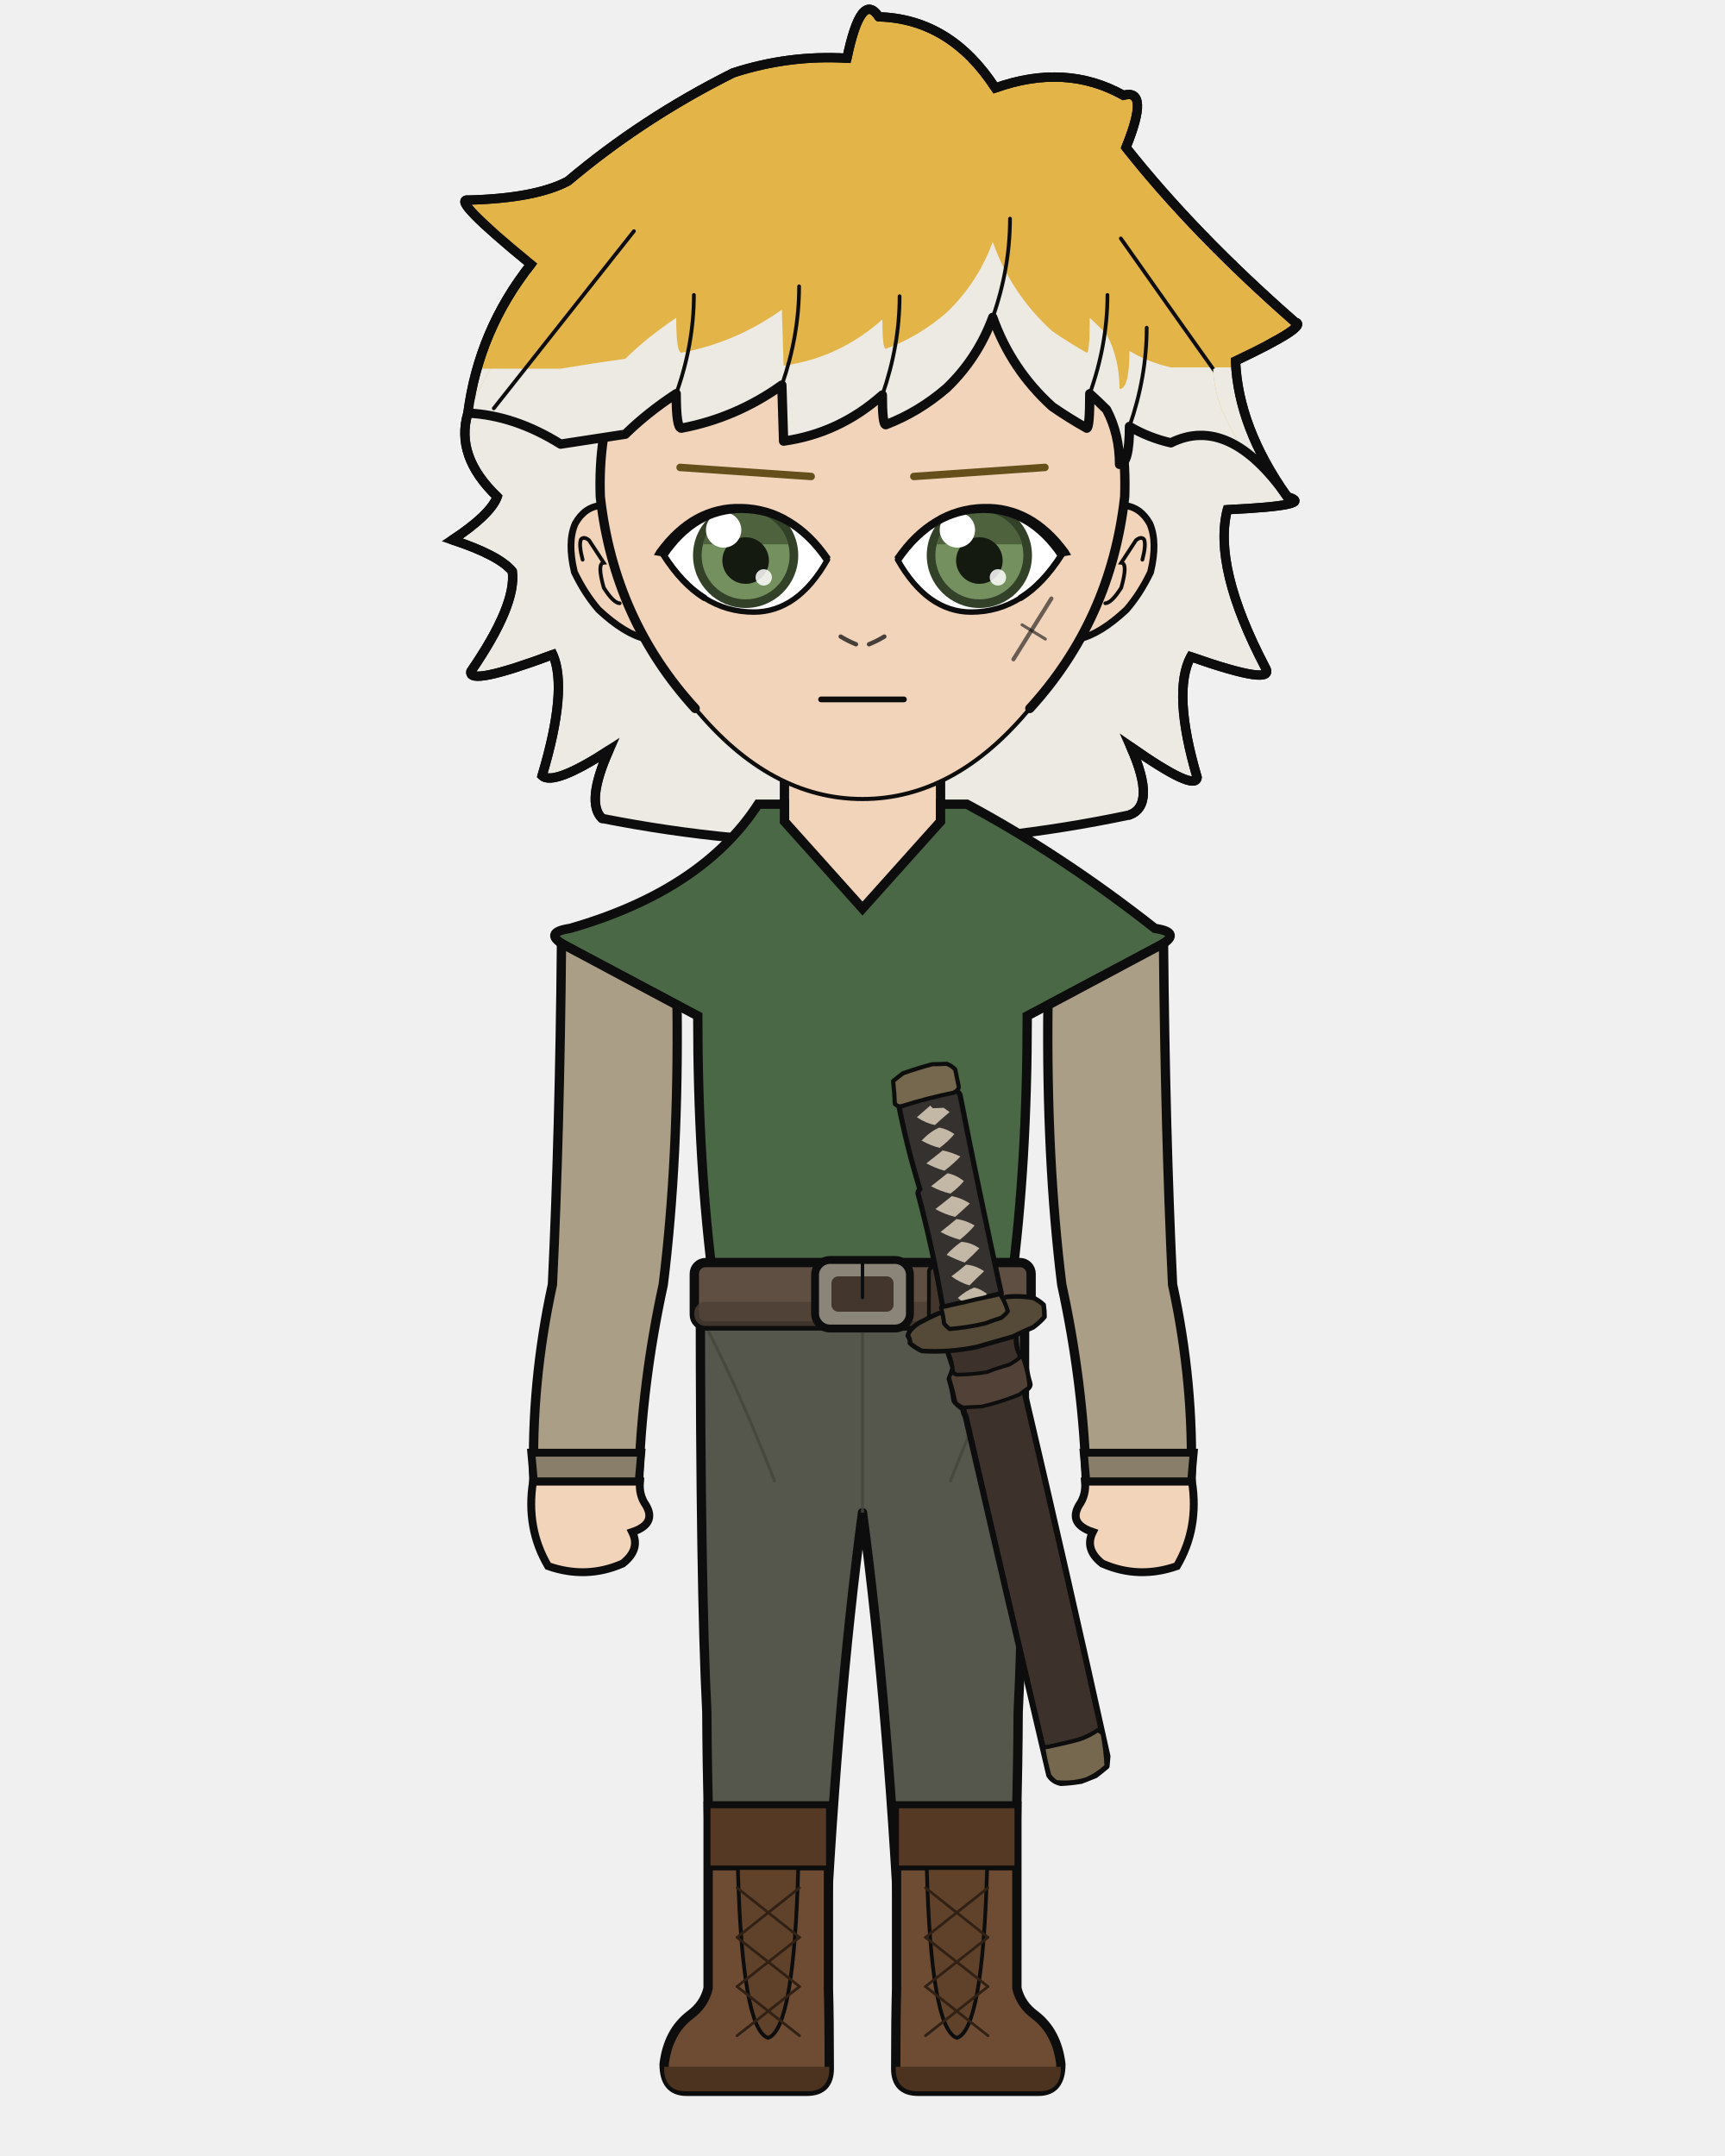
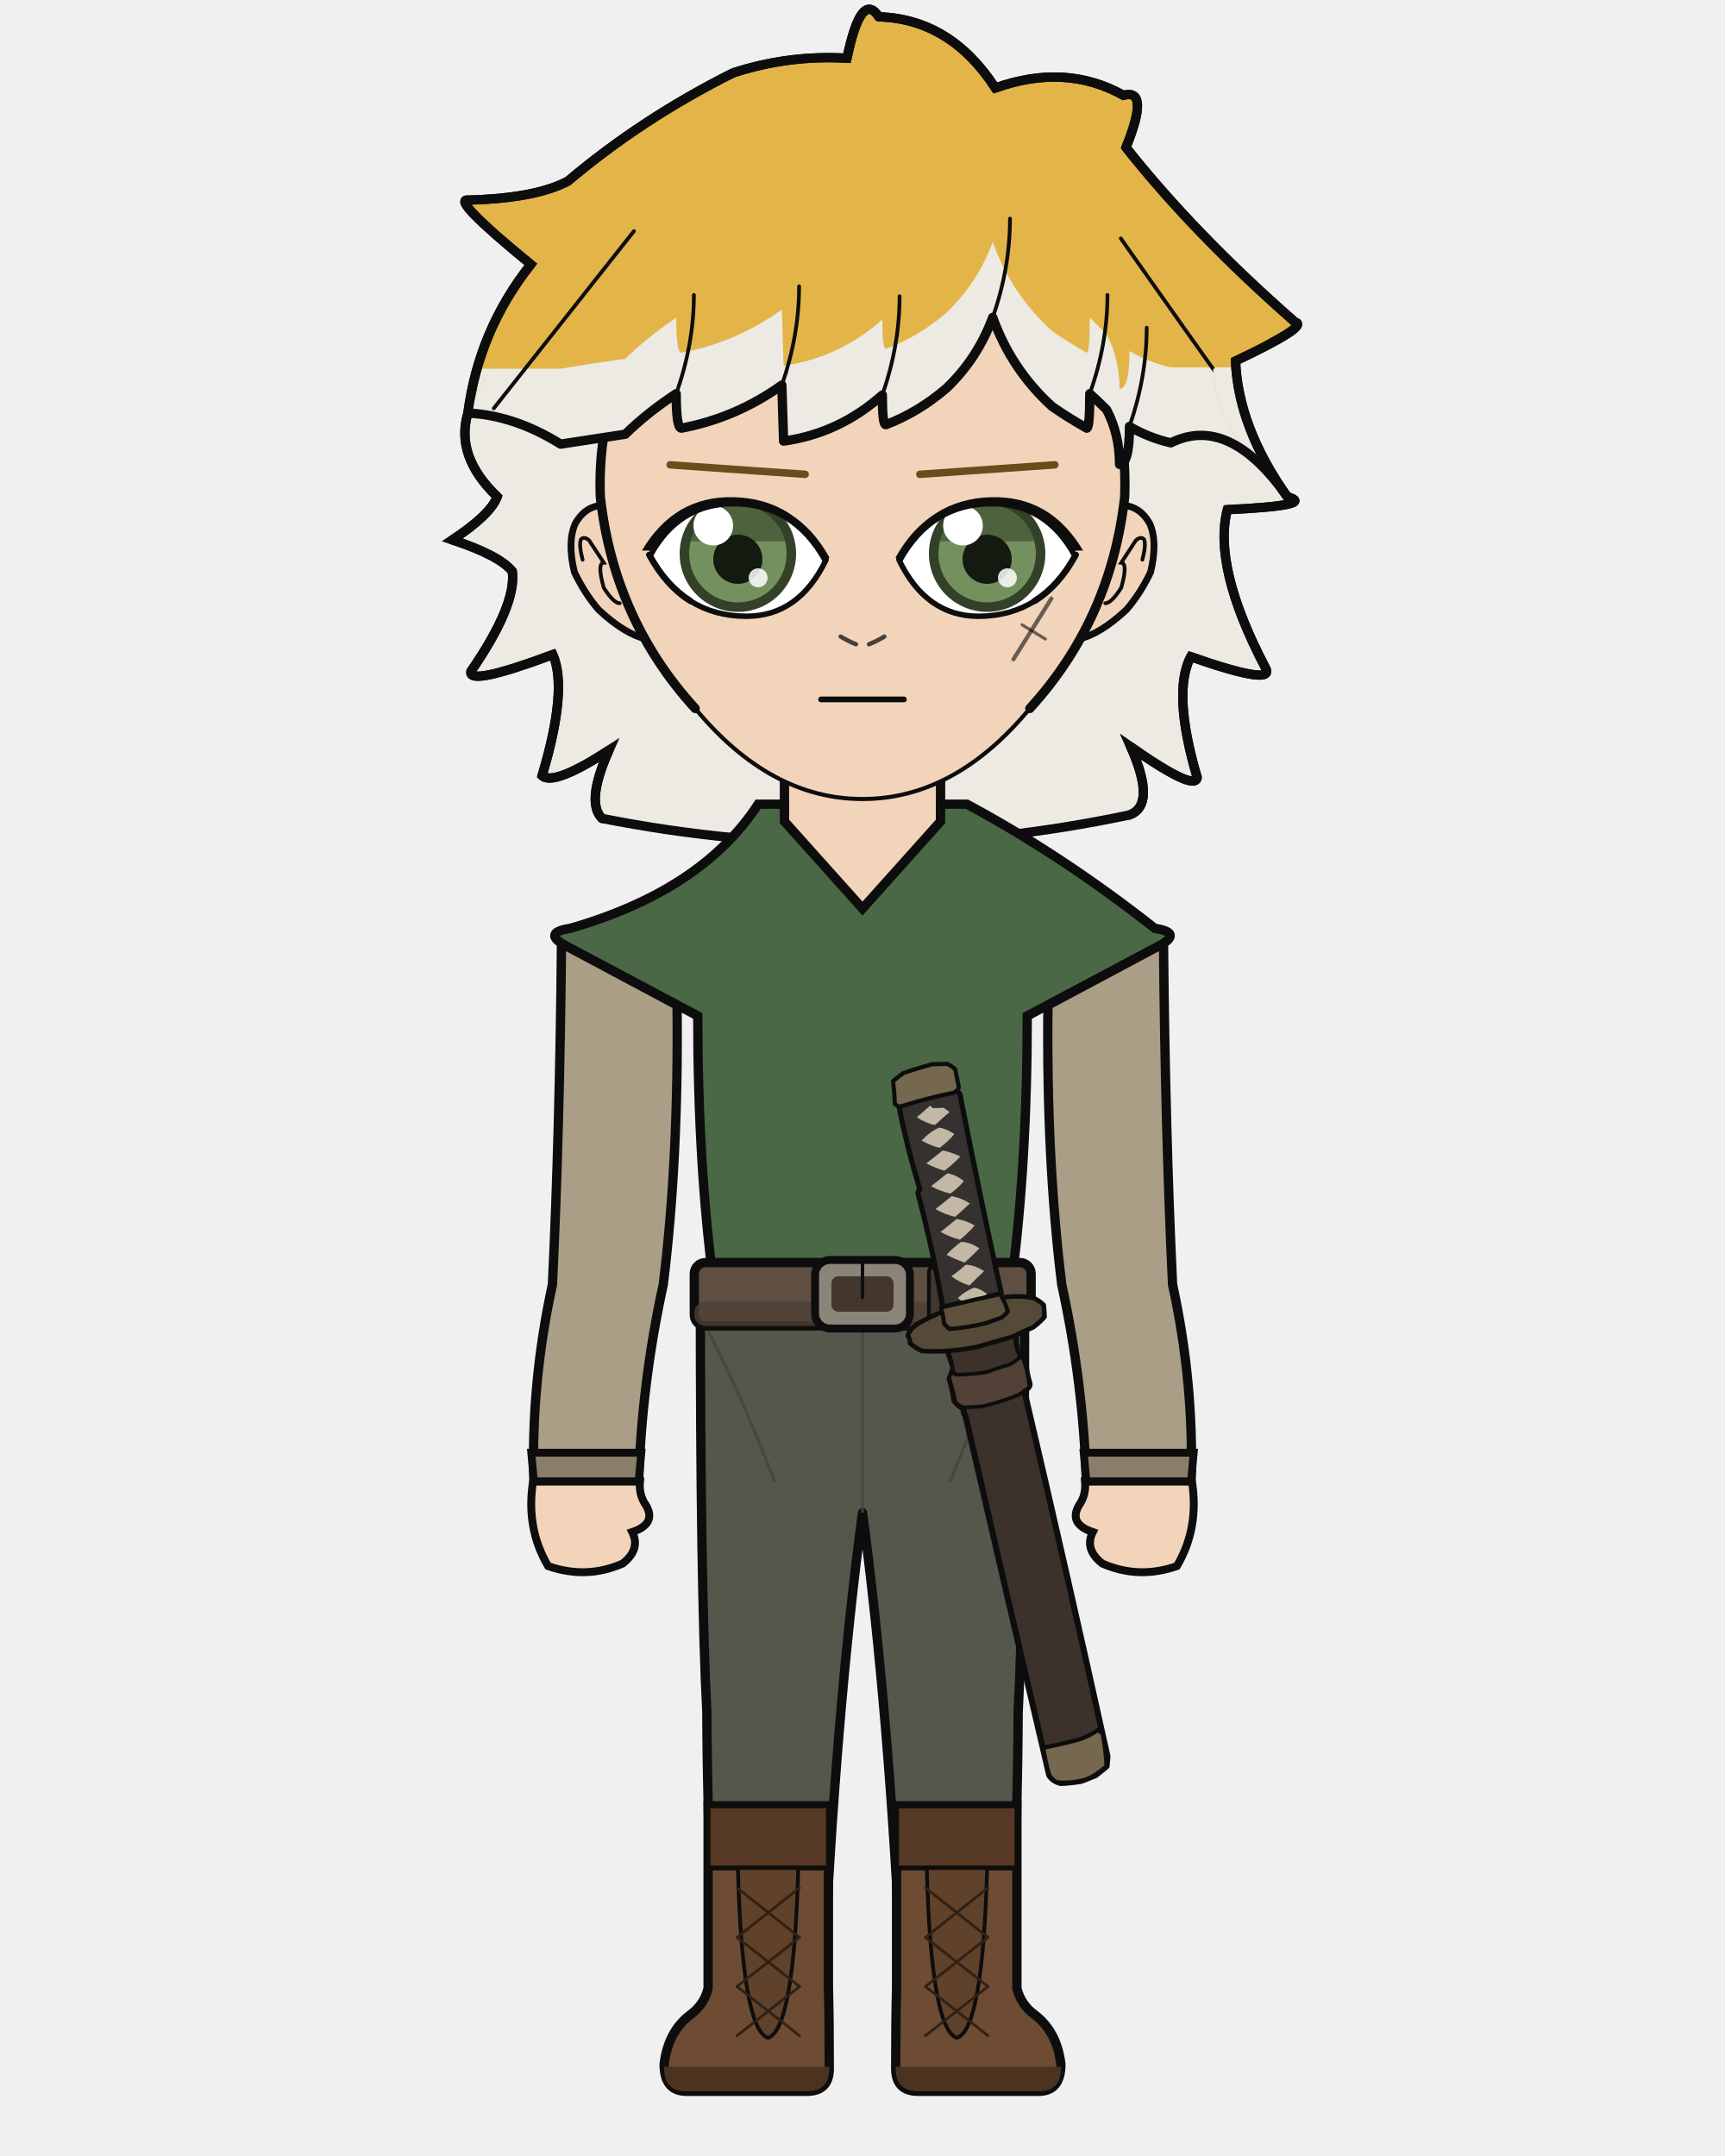
<svg xmlns="http://www.w3.org/2000/svg" width="400" height="500" viewBox="0 0 400 500">
  <defs>
    <clipPath id="hair-tips">
      <path d="M 84.5 85.5 Q 107.3 85.5 130.0 85.5 Q 137.8 84.2 145.0 83.2 Q 150.1 78.2 156.8 73.7 Q 156.8 81.8 158.0 81.8 Q 170.7 79.4 181.3 71.8 Q 181.5 78.3 181.7 84.8 Q 194.6 83.0 204.6 74.1 Q 204.6 80.9 205.4 80.9 Q 213.0 78.1 219.5 72.5 Q 226.7 65.6 230.2 56.1 Q 234.5 68.2 244.0 76.8 Q 247.9 79.5 252.0 81.8 Q 252.7 81.8 252.7 73.7 Q 254.7 75.6 256.6 77.5 Q 259.6 83.2 259.6 90.2 Q 261.9 90.2 261.9 81.4 Q 266.3 84.0 271.5 85.2 Q 293.5 85.2 315.5 85.2 Q 315.5 220.6 315.5 290.8 Q 200.0 290.8 84.5 290.8 Z" />
    </clipPath>
    <clipPath id="hair-front">
      <path d="M 108.5 95.8 Q 119.3 96.3 130.0 103.0 Q 137.8 101.8 145.0 100.7 Q 150.1 95.7 156.8 91.3 Q 156.8 99.3 158.0 99.3 Q 170.7 96.9 181.3 89.3 Q 181.5 95.8 181.7 102.3 Q 194.6 100.5 204.6 91.6 Q 204.6 98.5 205.4 98.5 Q 213.0 95.6 219.5 90.0 Q 226.7 83.1 230.2 73.6 Q 234.5 85.7 244.0 94.3 Q 247.9 97.0 252.0 99.3 Q 252.7 99.3 252.7 91.3 Q 254.7 93.1 256.6 95.0 Q 259.6 100.7 259.6 107.7 Q 261.9 107.7 261.9 98.9 Q 266.3 101.5 271.5 102.7 Q 285.0 96.0 298.5 115.2 Q 281.9 100.1 281.3 85.6 Q 297.5 77.9 294.2 77.1 Q 272.4 58.0 257.4 39.1 Q 262.7 26.1 256.8 27.7 Q 244.3 20.7 228.9 26.1 Q 219.1 11.0 203.6 10.6 Q 199.8 4.7 196.6 19.6 Q 183.9 18.8 171.8 22.8 Q 152.1 32.6 135.8 46.4 Q 128.8 50.2 114.0 50.5 Q 110.0 50.0 127.7 64.6 Q 116.4 78.9 108.5 95.8 Z" />
    </clipPath>
  </defs>
  <path d="M 139.6 189.8 Q 135.8 186.1 141.2 174.0 Q 128.4 182.3 125.7 179.9 Q 131.7 159.9 128.2 151.8 Q 108.4 159.2 109.2 155.7 Q 119.8 140.3 118.8 132.5 Q 115.8 128.8 104.9 125.2 Q 113.7 119.4 115.3 115.2 Q 105.5 105.8 108.5 95.8 Q 111.0 76.6 123.1 61.3 Q 104.3 45.9 108.6 46.4 Q 124.2 46.0 131.7 42.0 Q 149.0 27.4 170.0 16.9 Q 182.9 12.7 196.4 13.5 Q 199.7 -2.3 203.8 3.9 Q 220.4 4.4 230.8 20.4 Q 247.1 14.6 260.5 22.1 Q 266.7 20.4 261.1 34.2 Q 277.0 54.3 300.3 74.7 Q 303.8 75.5 286.5 83.7 Q 287.1 99.1 298.5 115.2 Q 305.5 117.2 284.6 118.2 Q 281.2 131.5 293.4 154.8 Q 296.1 159.3 276.1 152.3 Q 271.8 160.6 277.6 180.3 Q 277.2 183.7 262.2 173.2 Q 268.2 186.7 261.9 189.0 Q 200.8 201.9 139.6 189.8 Z" fill="#e3b448" />
  <path d="M 139.6 189.8 Q 135.8 186.1 141.2 174.0 Q 128.4 182.3 125.7 179.9 Q 131.7 159.9 128.2 151.8 Q 108.4 159.2 109.2 155.7 Q 119.8 140.3 118.8 132.5 Q 115.8 128.8 104.9 125.2 Q 113.7 119.4 115.3 115.2 Q 105.5 105.8 108.5 95.8 Q 111.0 76.6 123.1 61.3 Q 104.3 45.9 108.6 46.4 Q 124.2 46.0 131.7 42.0 Q 149.0 27.4 170.0 16.9 Q 182.9 12.7 196.4 13.5 Q 199.7 -2.3 203.8 3.9 Q 220.4 4.4 230.8 20.4 Q 247.1 14.6 260.5 22.1 Q 266.7 20.4 261.1 34.2 Q 277.0 54.3 300.3 74.7 Q 303.8 75.5 286.5 83.7 Q 287.1 99.1 298.5 115.2 Q 305.5 117.2 284.6 118.2 Q 281.2 131.5 293.4 154.8 Q 296.1 159.3 276.1 152.3 Q 271.8 160.6 277.6 180.3 Q 277.2 183.7 262.2 173.2 Q 268.2 186.7 261.9 189.0 Q 200.8 201.9 139.6 189.8 Z" fill="#eceae3" clip-path="url(#hair-tips)" />
  <path d="M 139.6 189.8 Q 135.8 186.1 141.2 174.0 Q 128.4 182.3 125.7 179.9 Q 131.7 159.9 128.2 151.8 Q 108.4 159.2 109.2 155.7 Q 119.8 140.3 118.8 132.5 Q 115.8 128.8 104.9 125.2 Q 113.7 119.4 115.3 115.2 Q 105.5 105.8 108.5 95.8 Q 111.0 76.6 123.1 61.3 Q 104.3 45.9 108.6 46.4 Q 124.2 46.0 131.7 42.0 Q 149.0 27.4 170.0 16.9 Q 182.9 12.7 196.4 13.5 Q 199.7 -2.3 203.8 3.9 Q 220.4 4.4 230.8 20.4 Q 247.1 14.6 260.5 22.1 Q 266.7 20.4 261.1 34.2 Q 277.0 54.3 300.3 74.7 Q 303.8 75.5 286.5 83.7 Q 287.1 99.1 298.5 115.2 Q 305.5 117.2 284.6 118.2 Q 281.2 131.5 293.4 154.8 Q 296.1 159.3 276.1 152.3 Q 271.8 160.6 277.6 180.3 Q 277.2 183.7 262.2 173.2 Q 268.2 186.7 261.9 189.0 Q 200.8 201.9 139.6 189.8 Z" fill="none" stroke="#0d0d0d" stroke-width="2.16" stroke-linecap="round" stroke-linejoin="round" />
  <path d="M 181.9 199.2 Q 167.3 215.1 138.8 223.6 Q 134.5 224.9 134.5 229.2 Q 134.5 235.6 150.3 235.6 L 152.7 235.6 L 152.7 231.3 L 166.1 231.3 Q 166.1 269.9 169.8 297.9 Q 169.8 318.7 169.8 335.7 L 194.2 335.7 L 200.0 335.7 L 205.8 335.7 L 230.2 335.7 Q 230.2 318.7 230.2 297.9 Q 233.9 269.9 233.9 235.6 L 233.9 231.3 L 247.3 231.3 L 247.3 235.6 L 249.7 235.6 Q 265.5 235.6 265.5 229.2 Q 265.5 224.9 261.2 223.6 Q 240.6 206.9 218.1 199.2 Z" fill="#f2d4bb" stroke="#0d0d0d" stroke-width="2.16" />
  <rect x="181.9" y="172.5" width="36.3" height="38.0" rx="12.7" fill="#f2d4bb" />
  <line x1="181.9" y1="172.5" x2="181.9" y2="199.2" stroke="#0d0d0d" stroke-width="2.16" />
  <line x1="218.1" y1="172.5" x2="218.1" y2="199.2" stroke="#0d0d0d" stroke-width="2.16" />
  <path d="M 162.4 300.1 L 237.6 300.1 Q 237.6 367.9 236.1 397.0 Q 236.0 419.4 234.6 461.1 L 209.2 461.1 Q 206.2 397.0 200.0 350.8 Q 193.8 397.0 190.8 461.1 L 165.4 461.1 Q 164.0 419.4 163.9 397.0 Q 162.4 367.9 162.4 300.1 Z" fill="#55574c" stroke="#0d0d0d" stroke-width="2.16" stroke-linejoin="round" />
  <line x1="200.0" y1="306.2" x2="200.0" y2="350.8" stroke="#44463c" stroke-width="0.71" opacity="0.8" />
  <path d="M 164.0 308.2 Q 171.8 323.4 179.7 343.7" fill="none" stroke="#44463c" stroke-width="0.71" opacity="0.8" />
  <path d="M 236.0 308.2 Q 228.2 323.4 220.3 343.7" fill="none" stroke="#44463c" stroke-width="0.71" opacity="0.8" />
  <path d="M 192.1 418.8 L 192.1 461.1 Q 192.3 468.3 192.3 479.7 Q 192.3 485.0 187.1 485.0 L 159.2 485.0 Q 154.0 485.0 154.0 478.7 Q 154.9 471.2 160.0 467.3 Q 163.3 464.9 164.2 461.1 L 164.2 418.8 Z" fill="#6d4c33" stroke="#0d0d0d" stroke-width="2.16" />
  <path d="M 192.3 479.3 L 154.0 479.3 L 154.0 479.7 Q 154.0 485.0 159.2 485.0 L 187.1 485.0 Q 192.3 485.0 192.3 479.7 Z" fill="#4c3320" />
  <rect x="164.2" y="418.8" width="27.9" height="14.4" fill="#553924" stroke="#0d0d0d" stroke-width="1.11" />
  <path d="M 171.1 433.2 L 185.1 433.2 Q 184.1 470.7 178.1 472.6 Q 172.1 470.7 171.1 433.2 Z" fill="#604129" stroke="#0d0d0d" stroke-width="0.87" />
  <line x1="185.4" y1="437.8" x2="170.9" y2="449.3" stroke="#312115" stroke-width="0.63" stroke-linecap="round" />
  <line x1="170.9" y1="437.8" x2="185.4" y2="449.3" stroke="#312115" stroke-width="0.63" stroke-linecap="round" />
  <line x1="185.4" y1="449.3" x2="170.9" y2="460.7" stroke="#312115" stroke-width="0.63" stroke-linecap="round" />
  <line x1="170.9" y1="449.3" x2="185.4" y2="460.7" stroke="#312115" stroke-width="0.63" stroke-linecap="round" />
  <line x1="185.4" y1="460.7" x2="170.9" y2="472.1" stroke="#312115" stroke-width="0.63" stroke-linecap="round" />
  <line x1="170.9" y1="460.7" x2="185.4" y2="472.1" stroke="#312115" stroke-width="0.63" stroke-linecap="round" />
  <path d="M 207.9 418.8 L 207.9 461.1 Q 207.7 468.3 207.7 479.7 Q 207.7 485.0 212.9 485.0 L 240.8 485.0 Q 246.0 485.0 246.0 478.7 Q 245.1 471.2 240.0 467.3 Q 236.7 464.9 235.8 461.1 L 235.8 418.8 Z" fill="#6d4c33" stroke="#0d0d0d" stroke-width="2.16" />
  <path d="M 207.7 479.3 L 246.0 479.3 L 246.0 479.7 Q 246.0 485.0 240.8 485.0 L 212.9 485.0 Q 207.7 485.0 207.7 479.7 Z" fill="#4c3320" />
  <rect x="207.9" y="418.8" width="27.9" height="14.4" fill="#553924" stroke="#0d0d0d" stroke-width="1.11" />
  <path d="M 214.9 433.2 L 228.9 433.2 Q 227.9 470.7 221.9 472.6 Q 215.9 470.7 214.9 433.2 Z" fill="#604129" stroke="#0d0d0d" stroke-width="0.87" />
  <line x1="229.1" y1="437.8" x2="214.6" y2="449.3" stroke="#312115" stroke-width="0.63" stroke-linecap="round" />
  <line x1="214.6" y1="437.8" x2="229.1" y2="449.3" stroke="#312115" stroke-width="0.63" stroke-linecap="round" />
  <line x1="229.1" y1="449.3" x2="214.6" y2="460.7" stroke="#312115" stroke-width="0.63" stroke-linecap="round" />
  <line x1="214.6" y1="449.3" x2="229.1" y2="460.7" stroke="#312115" stroke-width="0.63" stroke-linecap="round" />
  <line x1="229.1" y1="460.7" x2="214.6" y2="472.1" stroke="#312115" stroke-width="0.63" stroke-linecap="round" />
  <line x1="214.6" y1="460.7" x2="229.1" y2="472.1" stroke="#312115" stroke-width="0.63" stroke-linecap="round" />
  <path d="M 175.8 186.5 Q 162.8 206.5 132.2 215.3 Q 125.5 216.3 131.4 219.5 L 161.8 235.6 Q 161.8 269.9 165.5 297.9 Q 165.2 299.1 165.2 300.1 L 234.8 300.1 Q 234.8 299.1 234.5 297.9 Q 238.2 269.9 238.2 235.6 L 268.6 219.5 Q 274.5 216.3 267.8 215.3 Q 246.2 198.3 224.2 186.5 L 218.1 186.5 L 218.1 190.5 L 200.0 210.7 L 181.9 190.5 L 181.9 186.5 Z" fill="#4a6845" stroke="#0d0d0d" stroke-width="2.16" />
  <rect x="161.0" y="292.8" width="78.1" height="14.7" rx="2.6" fill="#5f4f42" stroke="#0d0d0d" stroke-width="2.16" />
  <rect x="161.0" y="301.9" width="78.1" height="5.6" rx="2.6" fill="#4c3e33" opacity="0.8" />
  <rect x="189.0" y="292.2" width="22.0" height="15.9" rx="3.5" fill="#8a8578" stroke="#0d0d0d" stroke-width="1.83" />
  <rect x="192.8" y="296.0" width="14.4" height="8.2" rx="1.6" fill="#42362d" />
  <line x1="200.0" y1="292.2" x2="200.0" y2="300.9" stroke="#0d0d0d" stroke-width="0.79" stroke-linecap="round" />
  <rect x="215.4" y="293.9" width="3.2" height="12.3" rx="1.0" fill="#42362d" stroke="#0d0d0d" stroke-width="0.87" />
  <path d="M 250.7 413.0 Q 248.3 413.4 246.0 413.5 Q 244.2 413.1 243.3 411.7 Q 233.4 369.7 223.9 328.4 Q 223.4 327.6 223.4 326.7 Q 221.9 325.7 221.3 324.8 Q 221.0 322.3 220.2 319.8 Q 220.8 318.4 221.1 317.2 Q 220.5 315.4 219.9 313.6 Q 220.4 313.1 221.0 312.7 Q 224.2 312.4 227.5 311.8 Q 231.0 310.9 234.4 309.5 Q 235.0 309.4 235.5 310.0 Q 235.5 311.9 236.0 313.9 Q 236.8 314.4 237.7 314.9 Q 237.8 317.9 238.7 320.8 Q 239.0 321.6 237.5 322.5 Q 247.4 364.7 256.8 407.3 Q 256.7 408.5 256.6 409.6 Q 255.3 410.7 254.0 411.7 Q 252.4 412.3 250.7 413.0 Z" fill="#3c322b" stroke="#0d0d0d" stroke-width="1.40" stroke-linejoin="round" />
  <path d="M 235.5 310.0 Q 235.3 312.1 236.3 314.1 Q 236.6 315.1 235.5 316.2 Q 231.2 317.9 227.0 319.1 Q 225.1 319.2 223.1 319.3 Q 222.0 319.1 221.0 318.3 Q 220.9 315.9 219.9 313.6 Q 220.4 313.1 221.0 312.7 Q 224.2 312.4 227.5 311.8 Q 231.0 310.9 234.4 309.5 Q 235.0 309.4 235.5 310.0 Z" fill="#3c322b" stroke="#0d0d0d" stroke-width="0.86" stroke-linejoin="round" />
  <path d="M 237.0 314.4 Q 238.4 318.0 238.7 321.7 Q 237.5 322.5 236.4 323.4 Q 232.0 325.2 227.6 326.2 Q 225.5 326.3 223.4 326.4 Q 222.5 326.1 221.6 325.3 Q 221.0 322.5 220.2 319.8 Q 219.9 319.0 221.0 318.3 Q 221.3 318.6 221.7 318.8 Q 225.3 318.8 228.9 318.2 Q 231.4 317.2 234.0 316.5 Q 235.5 315.7 237.0 314.4 Z" fill="#514137" stroke="#0d0d0d" stroke-width="0.86" stroke-linejoin="round" />
  <path d="M 254.6 401.2 Q 255.2 401.6 255.7 402.0 Q 256.4 405.8 256.6 409.6 Q 254.1 411.8 251.8 412.7 Q 248.3 413.7 244.9 413.3 Q 243.8 412.5 243.3 411.7 Q 242.4 408.5 241.9 405.3 Q 246.1 404.5 250.2 403.4 Q 252.4 402.7 254.6 401.2 Z" fill="#76684f" stroke="#0d0d0d" stroke-width="0.97" stroke-linejoin="round" />
  <path d="M 210.5 309.8 Q 210.8 308.3 213.1 306.8 Q 215.3 305.6 217.6 304.6 Q 218.5 304.3 219.4 305.1 Q 219.0 306.4 219.9 307.6 Q 222.4 307.5 224.9 307.4 Q 227.8 306.4 230.7 305.9 Q 231.9 305.3 232.9 304.7 Q 233.1 303.1 232.4 301.6 Q 232.4 301.2 233.2 300.8 Q 236.4 300.4 239.6 301.0 Q 240.8 301.5 242.0 302.6 Q 242.2 304.0 242.2 305.4 Q 241.3 306.5 239.6 307.8 Q 237.2 308.8 234.8 310.0 Q 230.6 311.2 226.4 312.4 Q 220.0 313.7 213.8 313.3 Q 212.4 312.7 211.0 311.5 Q 211.1 310.6 210.5 309.8 Z" fill="#554a37" stroke="#0d0d0d" stroke-width="1.08" stroke-linejoin="round" />
  <path d="M 221.6 252.8 Q 222.3 253.3 222.6 253.8 Q 227.1 276.8 232.2 300.0 Q 231.8 300.2 230.9 300.3 Q 225.4 301.6 219.7 302.9 Q 218.8 303.1 218.6 303.1 Q 216.3 289.6 212.9 276.9 Q 212.7 276.4 213.3 275.8 Q 210.4 266.3 208.5 256.8 Q 210.5 255.5 212.5 254.9 Q 217.0 254.1 221.6 252.8 Z" fill="#34312f" stroke="#0d0d0d" stroke-width="1.19" stroke-linejoin="round" />
  <path d="M 207.8 250.4 Q 208.5 249.8 209.3 249.2 Q 211.7 248.4 214.1 247.5 Q 214.8 247.5 215.5 247.4 Q 216.0 247.8 216.5 248.2 Q 215.9 248.7 215.4 249.1 Q 213.7 249.4 212.1 249.9 Q 211.0 250.5 209.9 251.4 Q 208.8 251.2 207.8 250.4 Z" fill="#c3b7a6" />
  <path d="M 220.2 257.9 Q 218.4 259.4 216.8 260.9 Q 214.7 260.5 212.6 259.1 Q 214.1 257.8 215.7 256.4 Q 216.0 256.7 216.3 257.0 Q 217.6 257.0 218.8 256.9 Q 219.5 257.4 220.2 257.9 Z" fill="#c3b7a6" />
  <path d="M 213.7 264.5 Q 215.7 262.4 217.8 261.5 Q 219.6 261.8 221.3 263.0 Q 220.0 264.6 217.9 266.2 Q 215.8 265.7 213.7 264.5 Z" fill="#c3b7a6" />
  <path d="M 214.8 269.8 Q 216.7 268.3 218.6 266.8 Q 220.6 267.2 222.7 268.2 Q 221.1 269.9 219.0 271.5 Q 216.9 270.9 214.8 269.8 Z" fill="#c3b7a6" />
  <path d="M 215.9 275.1 Q 217.8 273.6 219.7 272.1 Q 221.6 272.4 223.5 273.9 Q 222.3 275.4 220.4 276.8 Q 218.1 276.3 215.9 275.1 Z" fill="#c3b7a6" />
  <path d="M 216.9 280.4 Q 218.8 278.9 220.7 277.4 Q 222.9 277.8 224.9 279.1 Q 223.3 280.6 221.5 282.2 Q 219.2 281.7 216.9 280.4 Z" fill="#c3b7a6" />
  <path d="M 218.1 285.7 Q 220.0 284.2 221.8 282.7 Q 224.0 283.0 226.0 284.2 Q 224.7 285.8 222.6 287.5 Q 220.3 286.9 218.1 285.7 Z" fill="#c3b7a6" />
  <path d="M 219.5 291.0 Q 220.8 289.5 222.9 288.0 Q 225.1 288.1 227.1 289.5 Q 225.6 291.1 223.7 292.8 Q 221.6 292.1 219.5 291.0 Z" fill="#c3b7a6" />
  <path d="M 220.6 296.0 Q 222.4 294.7 224.0 293.3 Q 226.1 293.4 228.2 294.8 Q 226.5 296.4 224.8 298.1 Q 222.7 297.5 220.6 296.0 Z" fill="#c3b7a6" />
  <path d="M 228.9 300.1 Q 227.4 301.3 225.9 302.5 Q 224.7 302.4 223.5 302.1 Q 222.8 301.6 222.1 301.0 Q 224.0 299.3 225.9 298.6 Q 227.4 298.9 228.9 300.1 Z" fill="#c3b7a6" />
  <path d="M 233.7 304.1 Q 233.2 304.8 232.2 305.6 Q 230.3 306.2 228.5 306.9 Q 224.3 307.9 220.2 308.2 Q 219.3 307.5 218.9 306.9 Q 218.8 305.3 218.2 303.2 Q 219.3 303.0 220.4 302.7 Q 223.3 302.1 226.5 301.3 Q 227.6 301.1 228.8 300.8 Q 230.4 300.5 231.9 300.1 Q 233.1 302.0 233.7 304.1 Z" fill="#5e523d" stroke="#0d0d0d" stroke-width="0.97" stroke-linejoin="round" />
  <path d="M 207.5 256.0 Q 207.4 253.4 207.1 250.7 Q 208.2 249.8 209.4 248.9 Q 212.8 247.7 216.2 246.8 Q 217.9 246.8 219.5 246.7 Q 220.6 247.1 221.5 248.0 Q 221.9 249.9 222.3 251.9 Q 222.5 252.6 221.2 253.4 Q 215.2 254.6 209.2 256.5 Q 208.3 256.8 207.5 256.0 Z" fill="#76684f" stroke="#0d0d0d" stroke-width="0.97" stroke-linejoin="round" />
  <path d="M 157.0 233.1 L 130.2 218.8 Q 129.8 262.3 128.1 297.9 Q 123.1 320.8 123.8 343.6 L 148.1 343.6 Q 148.8 320.8 153.8 297.9 Q 157.4 268.7 157.0 233.1 Z" fill="#ab9e86" stroke="#0d0d0d" stroke-width="2.16" />
  <path d="M 123.2 336.9 L 148.7 336.9 L 148.1 343.6 L 123.8 343.6 Z" fill="#897e69" stroke="#0d0d0d" stroke-width="1.83" />
  <path d="M 123.6 343.6 Q 121.9 354.4 127.1 363.2 Q 136.0 366.3 144.4 362.6 Q 148.6 359.3 146.6 355.3 Q 152.3 353.4 149.8 349.1 Q 148.1 346.7 148.4 343.6 Z" fill="#f2d4bb" stroke="#0d0d0d" stroke-width="1.83" />
  <path d="M 243.0 233.1 L 269.8 218.8 Q 270.2 262.3 271.9 297.9 Q 276.9 320.8 276.2 343.6 L 251.9 343.6 Q 251.2 320.8 246.2 297.9 Q 242.6 268.7 243.0 233.1 Z" fill="#ab9e86" stroke="#0d0d0d" stroke-width="2.16" />
  <path d="M 251.3 336.9 L 276.8 336.9 L 276.2 343.6 L 251.9 343.6 Z" fill="#897e69" stroke="#0d0d0d" stroke-width="1.83" />
  <path d="M 276.4 343.6 Q 278.1 354.4 272.9 363.2 Q 264.0 366.3 255.6 362.6 Q 251.4 359.3 253.4 355.3 Q 247.7 353.4 250.2 349.1 Q 251.9 346.7 251.6 343.6 Z" fill="#f2d4bb" stroke="#0d0d0d" stroke-width="1.83" />
  <path d="M 139.5 117.2 Q 135.6 117.5 133.4 121.4 Q 131.5 125.7 133.2 132.7 Q 135.6 137.7 138.8 141.4 Q 144.9 147.1 149.9 148.2 Z" fill="#f2d4bb" />
  <path d="M 139.5 117.2 Q 135.6 117.5 133.4 121.4 Q 131.5 125.7 133.2 132.7 Q 135.6 137.7 138.8 141.4 Q 144.9 147.1 149.9 148.2" fill="none" stroke="#0d0d0d" stroke-width="1.58" stroke-linecap="round" />
  <path d="M 135.1 129.8 Q 134.2 126.4 134.7 125.1 Q 135.4 124.3 136.6 125.3 Q 138.2 127.7 140.0 130.5 Q 138.4 130.6 140.0 136.3 Q 142.3 139.9 143.7 139.9" fill="none" stroke="#0d0d0d" stroke-width="0.87" stroke-linecap="round" />
  <path d="M 260.5 117.2 Q 264.4 117.5 266.6 121.4 Q 268.5 125.7 266.8 132.7 Q 264.4 137.7 261.2 141.4 Q 255.1 147.1 250.1 148.2 Z" fill="#f2d4bb" />
  <path d="M 260.5 117.2 Q 264.4 117.5 266.6 121.4 Q 268.5 125.7 266.8 132.7 Q 264.4 137.7 261.2 141.4 Q 255.1 147.1 250.1 148.2" fill="none" stroke="#0d0d0d" stroke-width="1.58" stroke-linecap="round" />
  <path d="M 264.9 129.8 Q 265.8 126.4 265.3 125.1 Q 264.6 124.3 263.4 125.3 Q 261.8 127.7 260.0 130.5 Q 261.6 130.6 260.0 136.3 Q 257.7 139.9 256.3 139.9" fill="none" stroke="#0d0d0d" stroke-width="0.87" stroke-linecap="round" />
  <path d="M 200.0 47.9 Q 225.6 47.9 243.7 67.6 Q 261.8 87.3 260.8 115.2 Q 257.6 143.7 238.8 164.3 Q 221.4 185.3 200.0 185.3 Q 178.6 185.3 161.2 164.3 Q 142.4 143.7 139.2 115.2 Q 138.2 87.3 156.3 67.6 Q 174.4 47.9 200.0 47.9 Z" fill="#f2d4bb" />
  <path d="M 161.2 164.3 Q 142.4 143.7 139.2 115.2 Q 138.2 87.3 156.3 67.6 Q 174.4 47.9 200.0 47.9 Q 225.6 47.9 243.7 67.6 Q 261.8 87.3 260.8 115.2 Q 257.6 143.7 238.8 164.3" fill="none" stroke="#0d0d0d" stroke-width="2.16" stroke-linecap="round" />
  <path d="M 238.8 164.3 Q 221.4 185.3 200.0 185.3 Q 178.6 185.3 161.2 164.3" fill="none" stroke="#0d0d0d" stroke-width="0.95" stroke-linecap="round" />
-   <line x1="188.1" y1="110.5" x2="157.7" y2="108.4" stroke="#664f1b" stroke-width="1.73" stroke-linecap="round" />
+   <line x1="186.7" y1="110.0" x2="155.4" y2="107.8" stroke="#664f1b" stroke-width="1.73" stroke-linecap="round" />
  <defs>
    <clipPath id="eye-l">
-       <path d="M 191.9 129.8 Q 183.9 118.1 171.9 118.1 Q 161.1 118.1 153.9 128.7 Q 162.3 141.9 174.8 141.9 Q 185.0 141.9 191.9 129.8 Z" />
+       <path d="M 191.6 129.8 Q 184.2 116.5 170.0 116.5 Q 157.2 116.5 150.6 128.7 Q 158.3 142.9 173.1 142.9 Q 185.3 142.9 191.6 129.8 Z" />
    </clipPath>
  </defs>
-   <path d="M 191.9 129.8 Q 183.9 118.1 171.9 118.1 Q 161.1 118.1 153.9 128.7 Q 162.3 141.9 174.8 141.9 Q 185.0 141.9 191.9 129.8 Z" fill="white" stroke="none" />
+   <path d="M 191.6 129.8 Q 184.2 116.5 170.0 116.5 Q 157.2 116.5 150.6 128.7 Q 158.3 142.9 173.1 142.9 Q 185.3 142.9 191.6 129.8 Z" fill="white" stroke="none" />
  <g clip-path="url(#eye-l)">
-     <circle cx="172.9" cy="128.8" r="12.2" fill="#334129" />
-     <circle cx="172.9" cy="128.8" r="10.2" fill="#74905e" />
-     <path d="M 162.96 126.22 A 10.23 10.23 0 0 1 182.78 126.22 Z" fill="#4d623d" />
-     <circle cx="172.9" cy="130.0" r="5.4" fill="#141a10" />
-     <circle cx="167.8" cy="122.9" r="4.1" fill="white" />
-     <circle cx="177.1" cy="133.9" r="1.9" fill="white" opacity="0.85" />
+     <circle cx="171.1" cy="128.4" r="13.5" fill="#334129" />
+     <circle cx="171.1" cy="128.4" r="11.3" fill="#74905e" />
+     <path d="M 160.12 125.55 A 11.30 11.30 0 0 1 182.01 125.55 Z" fill="#4d623d" />
+     <circle cx="171.1" cy="129.7" r="5.7" fill="#141a10" />
+     <circle cx="165.4" cy="121.9" r="4.6" fill="white" />
+     <circle cx="175.8" cy="134.0" r="2.2" fill="white" opacity="0.85" />
  </g>
-   <path d="M 153.86 128.68 L 154.93 130.29 L 156.03 131.79 L 157.16 133.19 L 158.32 134.49 L 159.51 135.68 L 160.74 136.77 L 162.00 137.75 L 163.29 138.63 L 164.61 139.41 L 165.96 140.08 L 167.35 140.65 L 168.77 141.12 L 170.22 141.48 L 171.71 141.74 L 173.22 141.89 L 174.77 141.95 L 176.04 141.90 L 177.28 141.76 L 178.49 141.52 L 179.68 141.18 L 180.84 140.76 L 181.97 140.23 L 183.08 139.62 L 184.17 138.90 L 185.22 138.10 L 186.25 137.19 L 187.25 136.20 L 188.23 135.10 L 189.18 133.91 L 190.11 132.63 L 191.00 131.25 L 191.88 129.78" fill="none" stroke="#0d0d0d" stroke-width="1.27" stroke-linecap="round" />
-   <path d="M 153.86 128.68 L 154.93 130.29 L 156.03 131.79 L 157.16 133.19 L 158.32 134.49 L 159.51 135.68 L 160.74 136.77 L 162.00 137.75 L 163.29 138.63" fill="none" stroke="#0d0d0d" stroke-width="1.47" stroke-linecap="round" />
-   <path d="M 192.62 129.25 L 191.59 127.81 L 190.52 126.45 L 189.41 125.17 L 188.26 123.99 L 187.09 122.91 L 185.87 121.91 L 184.63 121.01 L 183.35 120.19 L 182.05 119.44 L 180.71 118.79 L 179.33 118.23 L 177.92 117.77 L 176.47 117.40 L 174.99 117.12 L 173.47 116.94 L 171.92 116.86 L 170.50 116.86 L 169.11 116.95 L 167.74 117.13 L 166.39 117.41 L 165.06 117.77 L 163.75 118.22 L 162.48 118.76 L 161.22 119.39 L 160.00 120.11 L 158.81 120.92 L 157.64 121.82 L 156.51 122.80 L 155.40 123.88 L 154.33 125.03 L 153.29 126.28 L 152.30 127.57 L 151.63 128.71 L 154.61 129.22 L 155.52 127.95 L 156.44 126.78 L 157.38 125.69 L 158.35 124.69 L 159.34 123.77 L 160.36 122.93 L 161.40 122.18 L 162.47 121.50 L 163.56 120.91 L 164.67 120.39 L 165.81 119.96 L 166.98 119.60 L 168.17 119.33 L 169.39 119.13 L 170.64 119.01 L 171.92 118.97 L 173.34 119.02 L 174.73 119.15 L 176.08 119.37 L 177.41 119.67 L 178.70 120.07 L 179.97 120.55 L 181.21 121.12 L 182.42 121.78 L 183.60 122.52 L 184.75 123.36 L 185.88 124.29 L 186.98 125.31 L 188.06 126.41 L 189.11 127.62 L 190.13 128.91 L 191.13 130.31 Z" fill="#0d0d0d" stroke="none" />
-   <line x1="211.9" y1="110.5" x2="242.3" y2="108.4" stroke="#664f1b" stroke-width="1.73" stroke-linecap="round" />
+   <path d="M 150.55 128.67 L 151.55 130.39 L 152.59 132.01 L 153.70 133.51 L 154.86 134.90 L 156.07 136.18 L 157.34 137.35 L 158.67 138.41 L 160.05 139.35 L 161.49 140.19 L 162.98 140.91 L 164.53 141.52 L 166.14 142.03 L 167.80 142.41 L 169.51 142.69 L 171.29 142.86 L 173.11 142.92 L 174.61 142.86 L 176.06 142.71 L 177.46 142.45 L 178.82 142.10 L 180.13 141.63 L 181.40 141.07 L 182.62 140.40 L 183.80 139.64 L 184.93 138.76 L 186.02 137.79 L 187.06 136.71 L 188.05 135.54 L 189.00 134.25 L 189.90 132.87 L 190.76 131.38 L 191.57 129.79" fill="none" stroke="#0d0d0d" stroke-width="1.27" stroke-linecap="round" />
+   <path d="M 150.55 128.67 L 151.55 130.39 L 152.59 132.01 L 153.70 133.51 L 154.86 134.90 L 156.07 136.18 L 157.34 137.35 L 158.67 138.41 L 160.05 139.35" fill="none" stroke="#0d0d0d" stroke-width="1.47" stroke-linecap="round" />
+   <path d="M 192.36 129.33 L 191.40 127.70 L 190.37 126.16 L 189.29 124.71 L 188.14 123.37 L 186.94 122.14 L 185.68 121.01 L 184.36 119.98 L 183.00 119.04 L 181.58 118.20 L 180.11 117.46 L 178.57 116.84 L 176.97 116.31 L 175.32 115.90 L 173.62 115.59 L 171.85 115.39 L 170.04 115.30 L 168.38 115.31 L 166.77 115.42 L 165.19 115.63 L 163.65 115.94 L 162.15 116.36 L 160.70 116.88 L 159.29 117.50 L 157.92 118.23 L 156.61 119.06 L 155.34 120.00 L 154.12 121.04 L 152.96 122.18 L 151.85 123.42 L 150.79 124.75 L 149.78 126.19 L 148.85 127.68 L 150.55 127.68 L 151.35 129.13 L 152.19 127.68 L 153.07 126.35 L 153.99 125.11 L 154.95 123.97 L 155.96 122.93 L 157.01 121.97 L 158.10 121.11 L 159.24 120.34 L 160.43 119.67 L 161.65 119.08 L 162.93 118.58 L 164.25 118.18 L 165.62 117.86 L 167.04 117.63 L 168.52 117.49 L 170.04 117.45 L 171.73 117.50 L 173.36 117.65 L 174.94 117.90 L 176.46 118.25 L 177.93 118.69 L 179.35 119.24 L 180.71 119.88 L 182.02 120.63 L 183.29 121.47 L 184.50 122.42 L 185.67 123.46 L 186.79 124.61 L 187.85 125.86 L 188.88 127.22 L 189.85 128.68 L 190.78 130.26 Z" fill="#0d0d0d" stroke="none" />
+   <line x1="213.3" y1="110.0" x2="244.6" y2="107.8" stroke="#664f1b" stroke-width="1.73" stroke-linecap="round" />
  <defs>
    <clipPath id="eye-r">
-       <path d="M 208.1 129.8 Q 216.1 118.1 228.1 118.1 Q 238.9 118.1 246.1 128.7 Q 237.7 141.9 225.2 141.9 Q 215.0 141.9 208.1 129.8 Z" />
+       <path d="M 208.4 129.8 Q 215.8 116.5 230.0 116.5 Q 242.8 116.5 249.4 128.7 Q 241.7 142.9 226.9 142.9 Q 214.7 142.9 208.4 129.8 Z" />
    </clipPath>
  </defs>
-   <path d="M 208.1 129.8 Q 216.1 118.1 228.1 118.1 Q 238.9 118.1 246.1 128.7 Q 237.7 141.9 225.2 141.9 Q 215.0 141.9 208.1 129.8 Z" fill="white" stroke="none" />
+   <path d="M 208.4 129.8 Q 215.8 116.5 230.0 116.5 Q 242.8 116.5 249.4 128.7 Q 241.7 142.9 226.9 142.9 Q 214.7 142.9 208.4 129.8 Z" fill="white" stroke="none" />
  <g clip-path="url(#eye-r)">
-     <circle cx="227.1" cy="128.8" r="12.2" fill="#334129" />
-     <circle cx="227.1" cy="128.8" r="10.2" fill="#74905e" />
-     <path d="M 217.22 126.22 A 10.23 10.23 0 0 1 237.04 126.22 Z" fill="#4d623d" />
-     <circle cx="227.1" cy="130.0" r="5.4" fill="#141a10" />
-     <circle cx="222.0" cy="122.9" r="4.1" fill="white" />
-     <circle cx="231.4" cy="133.9" r="1.9" fill="white" opacity="0.85" />
+     <circle cx="228.9" cy="128.4" r="13.5" fill="#334129" />
+     <circle cx="228.9" cy="128.4" r="11.3" fill="#74905e" />
+     <path d="M 217.99 125.55 A 11.30 11.30 0 0 1 239.88 125.55 Z" fill="#4d623d" />
+     <circle cx="228.9" cy="129.7" r="5.7" fill="#141a10" />
+     <circle cx="223.3" cy="121.9" r="4.6" fill="white" />
+     <circle cx="233.6" cy="134.0" r="2.2" fill="white" opacity="0.85" />
  </g>
-   <path d="M 246.14 128.68 L 245.07 130.29 L 243.97 131.79 L 242.84 133.19 L 241.68 134.49 L 240.49 135.68 L 239.26 136.77 L 238.00 137.75 L 236.71 138.63 L 235.39 139.41 L 234.04 140.08 L 232.65 140.65 L 231.23 141.12 L 229.78 141.48 L 228.29 141.74 L 226.78 141.89 L 225.23 141.95 L 223.96 141.90 L 222.72 141.76 L 221.51 141.52 L 220.32 141.18 L 219.16 140.76 L 218.03 140.23 L 216.92 139.62 L 215.83 138.90 L 214.78 138.10 L 213.75 137.19 L 212.75 136.20 L 211.77 135.10 L 210.82 133.91 L 209.89 132.63 L 209.00 131.25 L 208.12 129.78" fill="none" stroke="#0d0d0d" stroke-width="1.27" stroke-linecap="round" />
-   <path d="M 246.14 128.68 L 245.07 130.29 L 243.97 131.79 L 242.84 133.19 L 241.68 134.49 L 240.49 135.68 L 239.26 136.77 L 238.00 137.75 L 236.71 138.63" fill="none" stroke="#0d0d0d" stroke-width="1.47" stroke-linecap="round" />
-   <path d="M 207.38 129.25 L 208.41 127.81 L 209.48 126.45 L 210.59 125.17 L 211.74 123.99 L 212.91 122.91 L 214.13 121.91 L 215.37 121.01 L 216.65 120.19 L 217.95 119.44 L 219.29 118.79 L 220.67 118.23 L 222.08 117.77 L 223.53 117.40 L 225.01 117.12 L 226.53 116.94 L 228.08 116.86 L 229.50 116.86 L 230.89 116.95 L 232.26 117.13 L 233.61 117.41 L 234.94 117.77 L 236.25 118.22 L 237.52 118.76 L 238.78 119.39 L 240.00 120.11 L 241.19 120.92 L 242.36 121.82 L 243.49 122.80 L 244.60 123.88 L 245.67 125.03 L 246.71 126.28 L 247.70 127.57 L 248.37 128.71 L 245.39 129.22 L 244.48 127.95 L 243.56 126.78 L 242.62 125.69 L 241.65 124.69 L 240.66 123.77 L 239.64 122.93 L 238.60 122.18 L 237.53 121.50 L 236.44 120.91 L 235.33 120.39 L 234.19 119.96 L 233.02 119.60 L 231.83 119.33 L 230.61 119.13 L 229.36 119.01 L 228.08 118.97 L 226.66 119.02 L 225.27 119.15 L 223.92 119.37 L 222.59 119.67 L 221.30 120.07 L 220.03 120.55 L 218.79 121.12 L 217.58 121.78 L 216.40 122.52 L 215.25 123.36 L 214.12 124.29 L 213.02 125.31 L 211.94 126.41 L 210.89 127.62 L 209.87 128.91 L 208.87 130.31 Z" fill="#0d0d0d" stroke="none" />
+   <path d="M 249.45 128.67 L 248.45 130.39 L 247.41 132.01 L 246.30 133.51 L 245.14 134.90 L 243.93 136.18 L 242.66 137.35 L 241.33 138.41 L 239.95 139.35 L 238.51 140.19 L 237.02 140.91 L 235.47 141.52 L 233.86 142.03 L 232.20 142.41 L 230.49 142.69 L 228.71 142.86 L 226.89 142.92 L 225.39 142.86 L 223.94 142.71 L 222.54 142.45 L 221.18 142.10 L 219.87 141.63 L 218.60 141.07 L 217.38 140.40 L 216.20 139.64 L 215.07 138.76 L 213.98 137.79 L 212.94 136.71 L 211.95 135.54 L 211.00 134.25 L 210.10 132.87 L 209.24 131.38 L 208.43 129.79" fill="none" stroke="#0d0d0d" stroke-width="1.27" stroke-linecap="round" />
+   <path d="M 249.45 128.67 L 248.45 130.39 L 247.41 132.01 L 246.30 133.51 L 245.14 134.90 L 243.93 136.18 L 242.66 137.35 L 241.33 138.41 L 239.95 139.35" fill="none" stroke="#0d0d0d" stroke-width="1.47" stroke-linecap="round" />
+   <path d="M 207.64 129.33 L 208.60 127.70 L 209.63 126.16 L 210.71 124.71 L 211.86 123.37 L 213.06 122.14 L 214.32 121.01 L 215.64 119.98 L 217.00 119.04 L 218.42 118.20 L 219.89 117.46 L 221.43 116.84 L 223.03 116.31 L 224.68 115.90 L 226.38 115.59 L 228.15 115.39 L 229.96 115.30 L 231.62 115.31 L 233.23 115.42 L 234.81 115.63 L 236.35 115.94 L 237.85 116.36 L 239.30 116.88 L 240.71 117.50 L 242.08 118.23 L 243.39 119.06 L 244.66 120.00 L 245.88 121.04 L 247.04 122.18 L 248.15 123.42 L 249.21 124.75 L 250.22 126.19 L 251.15 127.68 L 249.45 127.68 L 248.65 129.13 L 247.81 127.68 L 246.93 126.35 L 246.01 125.11 L 245.05 123.97 L 244.04 122.93 L 242.99 121.97 L 241.90 121.11 L 240.76 120.34 L 239.57 119.67 L 238.35 119.08 L 237.07 118.58 L 235.75 118.18 L 234.38 117.86 L 232.96 117.63 L 231.48 117.49 L 229.96 117.45 L 228.27 117.50 L 226.64 117.65 L 225.06 117.90 L 223.54 118.25 L 222.07 118.69 L 220.65 119.24 L 219.29 119.88 L 217.98 120.63 L 216.71 121.47 L 215.50 122.42 L 214.33 123.46 L 213.21 124.61 L 212.15 125.86 L 211.12 127.22 L 210.15 128.68 L 209.22 130.26 Z" fill="#0d0d0d" stroke="none" />
  <path d="M 194.94 147.63 Q 196.71 148.70 198.49 149.41" fill="none" stroke="#0d0d0d" stroke-width="1.01" opacity="0.75" stroke-linecap="round" />
  <path d="M 205.06 147.63 Q 203.29 148.70 201.51 149.41" fill="none" stroke="#0d0d0d" stroke-width="1.01" opacity="0.75" stroke-linecap="round" />
  <path d="M 190.4 162.2 Q 200.0 162.2 209.6 162.2" fill="none" stroke="#0d0d0d" stroke-width="1.34" stroke-linecap="round" />
  <line x1="235.0" y1="152.9" x2="243.8" y2="138.8" stroke="#0d0d0d" stroke-width="0.95" stroke-linecap="round" opacity="0.6" />
  <line x1="237.0" y1="144.9" x2="242.4" y2="148.2" stroke="#0d0d0d" stroke-width="0.71" stroke-linecap="round" opacity="0.6" />
  <path d="M 108.5 95.8 Q 119.3 96.3 130.0 103.0 Q 137.8 101.8 145.0 100.7 Q 150.1 95.7 156.8 91.3 Q 156.8 99.3 158.0 99.3 Q 170.7 96.9 181.3 89.3 Q 181.5 95.8 181.7 102.3 Q 194.6 100.5 204.6 91.6 Q 204.6 98.5 205.4 98.5 Q 213.0 95.6 219.5 90.0 Q 226.7 83.1 230.2 73.6 Q 234.5 85.7 244.0 94.3 Q 247.9 97.0 252.0 99.3 Q 252.7 99.3 252.7 91.3 Q 254.7 93.1 256.6 95.0 Q 259.6 100.7 259.6 107.7 Q 261.9 107.7 261.9 98.9 Q 266.3 101.5 271.5 102.7 Q 285.0 96.0 298.5 115.2 Q 281.9 100.1 281.3 85.6 Q 297.5 77.9 294.2 77.1 Q 272.4 58.0 257.4 39.1 Q 262.7 26.1 256.8 27.7 Q 244.3 20.7 228.9 26.1 Q 219.1 11.0 203.6 10.6 Q 199.8 4.7 196.6 19.6 Q 183.9 18.8 171.8 22.8 Q 152.1 32.6 135.8 46.4 Q 128.8 50.2 114.0 50.5 Q 110.0 50.0 127.7 64.6 Q 116.4 78.9 108.5 95.8 Z" fill="#e3b448" />
  <path d="M 108.5 95.8 Q 119.3 96.3 130.0 103.0 Q 137.8 101.8 145.0 100.7 Q 150.1 95.7 156.8 91.3 Q 156.8 99.3 158.0 99.3 Q 170.7 96.9 181.3 89.3 Q 181.5 95.8 181.7 102.3 Q 194.6 100.5 204.6 91.6 Q 204.6 98.5 205.4 98.5 Q 213.0 95.6 219.5 90.0 Q 226.7 83.1 230.2 73.6 Q 234.5 85.7 244.0 94.3 Q 247.9 97.0 252.0 99.3 Q 252.7 99.3 252.7 91.3 Q 254.7 93.1 256.6 95.0 Q 259.6 100.7 259.6 107.7 Q 261.9 107.7 261.9 98.9 Q 266.3 101.5 271.5 102.7 Q 285.0 96.0 298.5 115.2 Q 281.9 100.1 281.3 85.6 Q 297.5 77.9 294.2 77.1 Q 272.4 58.0 257.4 39.1 Q 262.7 26.1 256.8 27.7 Q 244.3 20.7 228.9 26.1 Q 219.1 11.0 203.6 10.6 Q 199.8 4.7 196.6 19.6 Q 183.9 18.8 171.8 22.8 Q 152.1 32.6 135.8 46.4 Q 128.8 50.2 114.0 50.5 Q 110.0 50.0 127.7 64.6 Q 116.4 78.9 108.5 95.8 Z" fill="#eceae3" clip-path="url(#hair-tips)" />
  <path d="M 108.5 95.8 Q 119.3 96.3 130.0 103.0 Q 137.8 101.8 145.0 100.7 Q 150.1 95.7 156.8 91.3 Q 156.8 99.3 158.0 99.3 Q 170.7 96.9 181.3 89.3 Q 181.5 95.8 181.7 102.3 Q 194.6 100.5 204.6 91.6 Q 204.6 98.5 205.4 98.5 Q 213.0 95.6 219.5 90.0 Q 226.7 83.1 230.2 73.6 Q 234.5 85.7 244.0 94.3 Q 247.9 97.0 252.0 99.3 Q 252.7 99.3 252.7 91.3 Q 254.7 93.1 256.6 95.0 Q 259.6 100.7 259.6 107.7 Q 261.9 107.7 261.9 98.9 Q 266.3 101.5 271.5 102.7 Q 285.0 96.0 298.5 115.2" fill="none" stroke="#0d0d0d" stroke-width="2.16" stroke-linecap="round" stroke-linejoin="round" />
  <path d="M 261.9 189.0 Q 268.2 186.7 262.2 173.2 Q 277.2 183.7 277.6 180.3 Q 271.8 160.6 276.1 152.3 Q 296.1 159.3 293.4 154.8 Q 281.2 131.5 284.6 118.2 Q 305.5 117.2 298.5 115.2 Q 287.1 99.1 286.5 83.7 Q 303.8 75.5 300.3 74.7 Q 277.0 54.3 261.1 34.2 Q 266.7 20.4 260.5 22.1 Q 247.1 14.6 230.8 20.4 Q 220.4 4.4 203.8 3.9" fill="none" stroke="#0d0d0d" stroke-width="2.16" stroke-linecap="round" />
  <path d="M 139.6 189.8 Q 135.8 186.1 141.2 174.0 Q 128.4 182.3 125.7 179.9 Q 131.7 159.9 128.2 151.8 Q 108.4 159.2 109.2 155.7 Q 119.8 140.3 118.8 132.5 Q 115.8 128.8 104.9 125.2 Q 113.7 119.4 115.3 115.2 Q 105.5 105.8 108.5 95.8 Q 111.0 76.6 123.1 61.3 Q 104.3 45.9 108.6 46.4 Q 124.2 46.0 131.7 42.0 Q 149.0 27.4 170.0 16.9 Q 182.9 12.7 196.4 13.5 Q 199.7 -2.3 203.8 3.9" fill="none" stroke="#0d0d0d" stroke-width="2.16" stroke-linecap="round" />
  <path d="M 156.8 91.3 Q 160.9 79.8 160.9 68.4" fill="none" stroke="#0d0d0d" stroke-width="0.87" stroke-linecap="round" clip-path="url(#hair-front)" />
  <path d="M 181.3 89.3 Q 185.3 77.8 185.3 66.4" fill="none" stroke="#0d0d0d" stroke-width="0.87" stroke-linecap="round" clip-path="url(#hair-front)" />
  <path d="M 204.6 91.6 Q 208.6 80.1 208.6 68.7" fill="none" stroke="#0d0d0d" stroke-width="0.87" stroke-linecap="round" clip-path="url(#hair-front)" />
  <path d="M 230.2 73.6 Q 234.2 62.2 234.2 50.7" fill="none" stroke="#0d0d0d" stroke-width="0.87" stroke-linecap="round" clip-path="url(#hair-front)" />
  <path d="M 252.7 91.3 Q 256.8 79.8 256.8 68.4" fill="none" stroke="#0d0d0d" stroke-width="0.87" stroke-linecap="round" clip-path="url(#hair-front)" />
  <path d="M 261.9 98.9 Q 265.9 87.4 265.9 76.0" fill="none" stroke="#0d0d0d" stroke-width="0.87" stroke-linecap="round" clip-path="url(#hair-front)" />
  <path d="M 147.0 53.6 Q 130.7 74.2 114.5 94.7" fill="none" stroke="#0d0d0d" stroke-width="0.87" stroke-linecap="round" clip-path="url(#hair-front)" />
  <path d="M 259.9 55.3 Q 274.4 75.9 289.0 96.4" fill="none" stroke="#0d0d0d" stroke-width="0.87" stroke-linecap="round" clip-path="url(#hair-front)" />
</svg>
